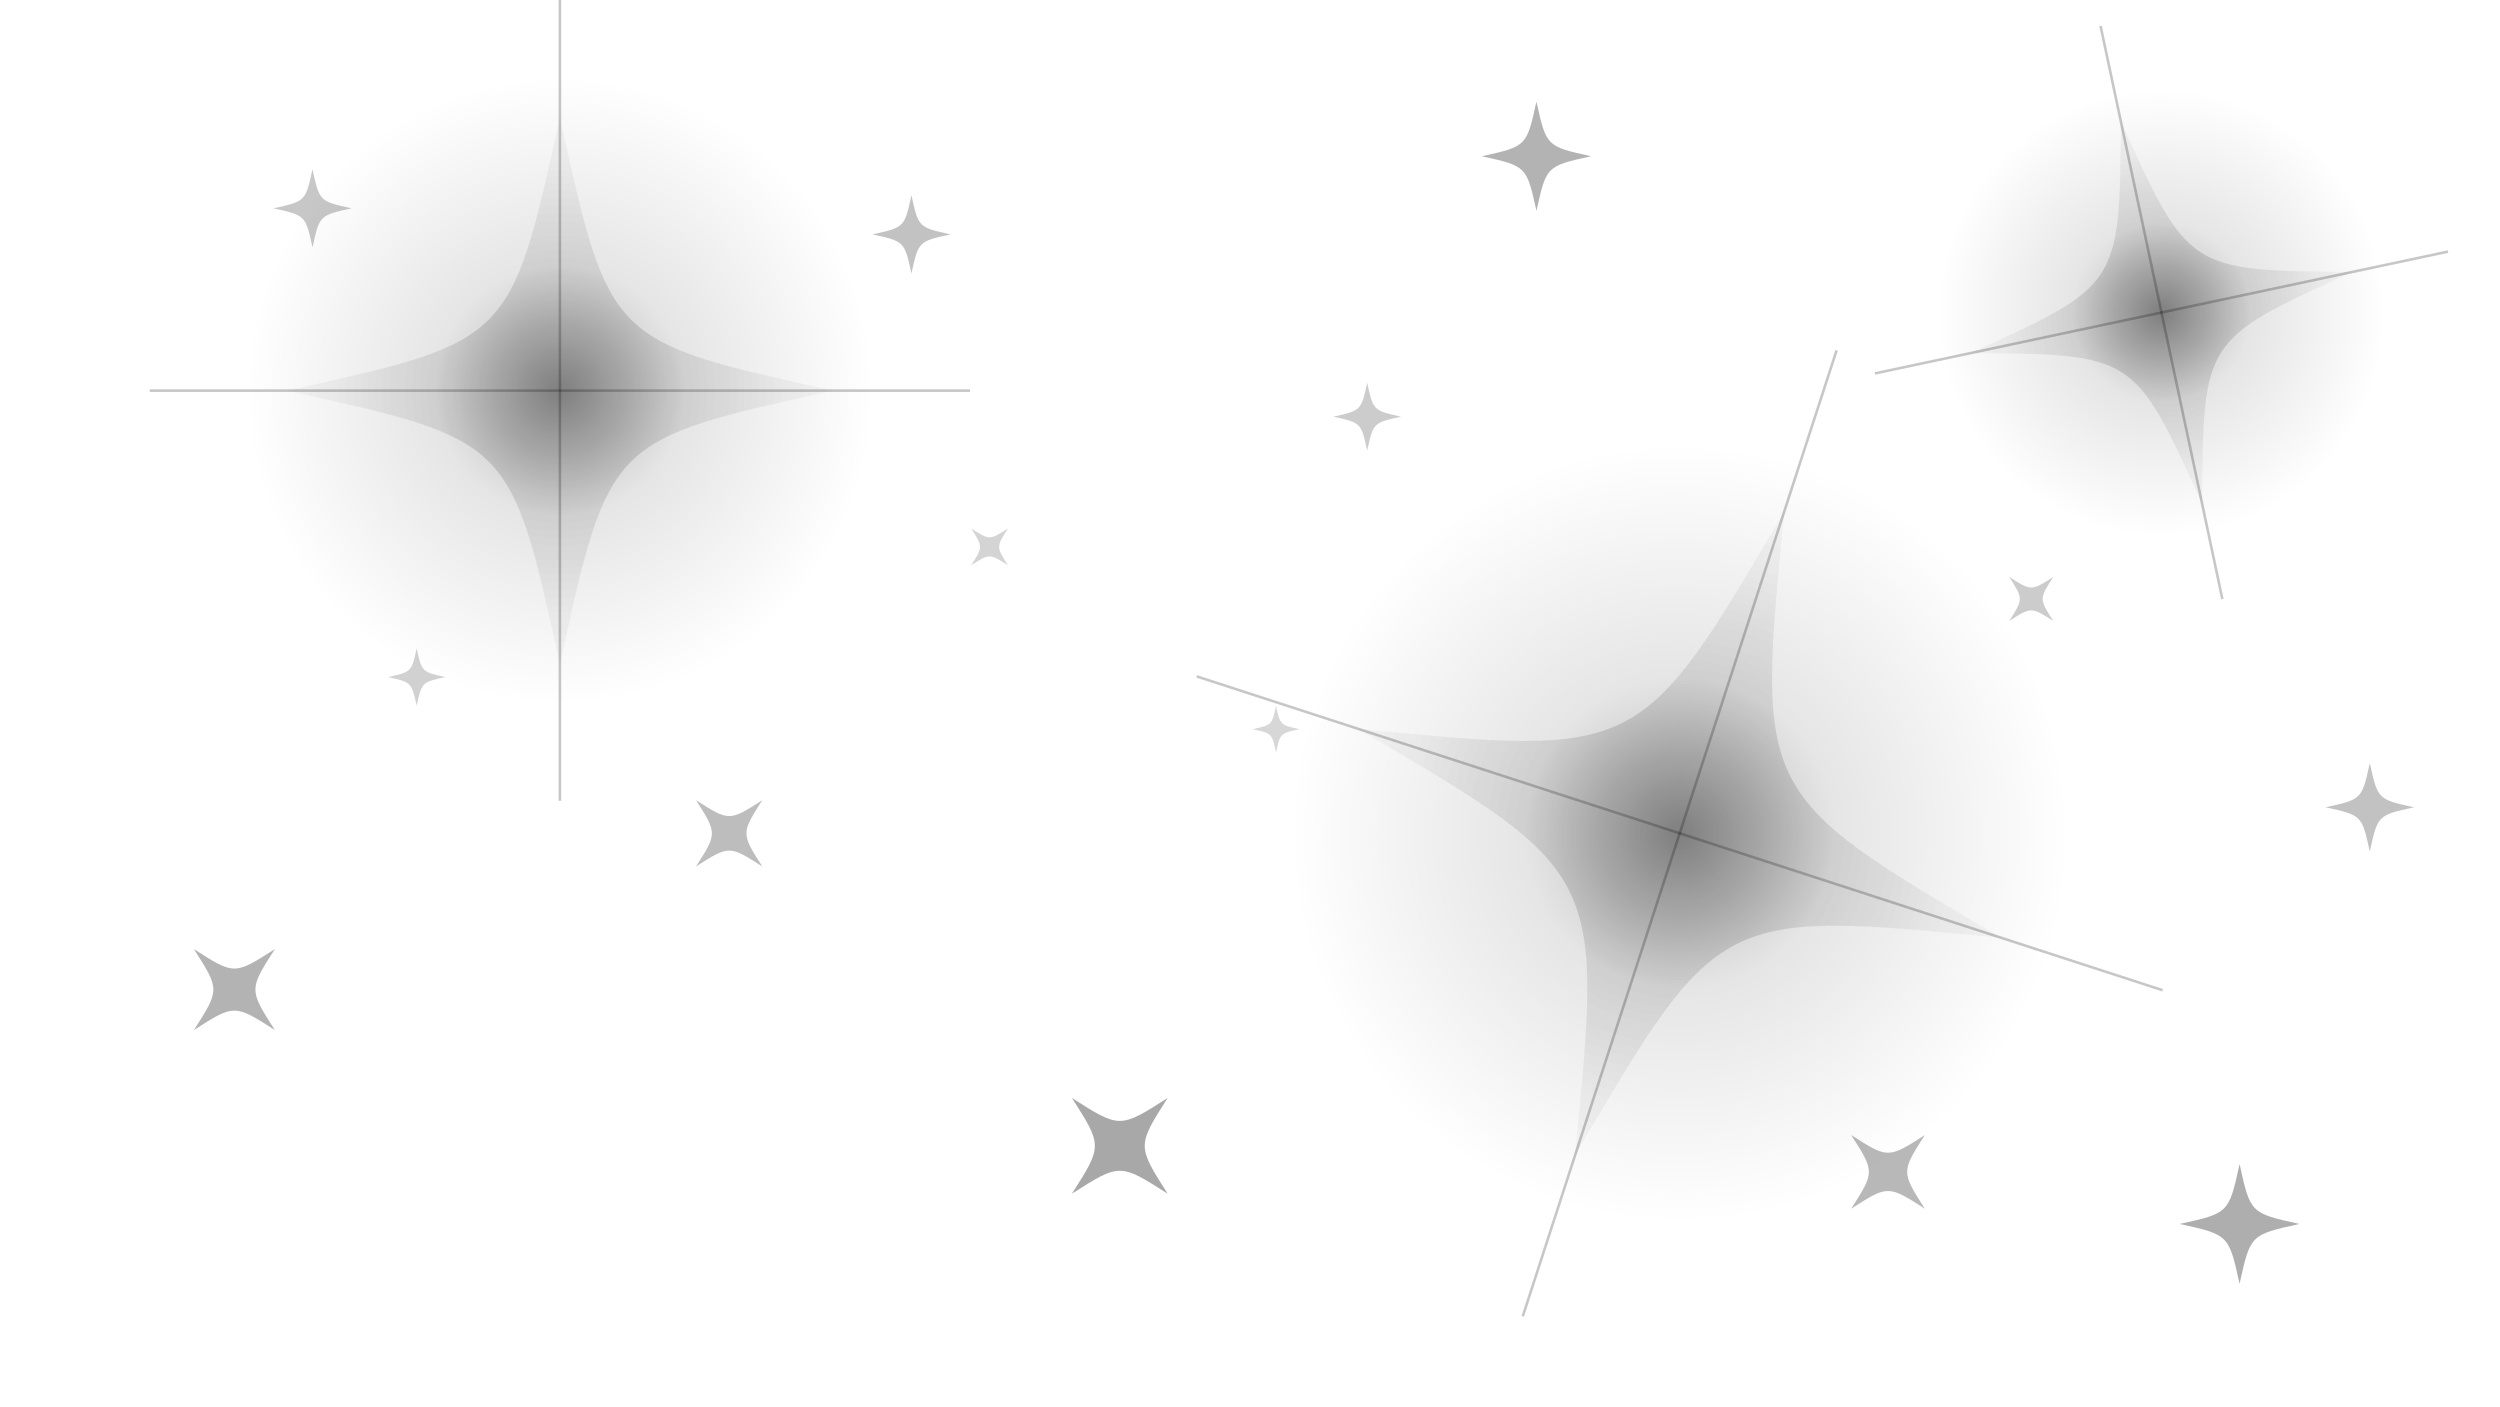
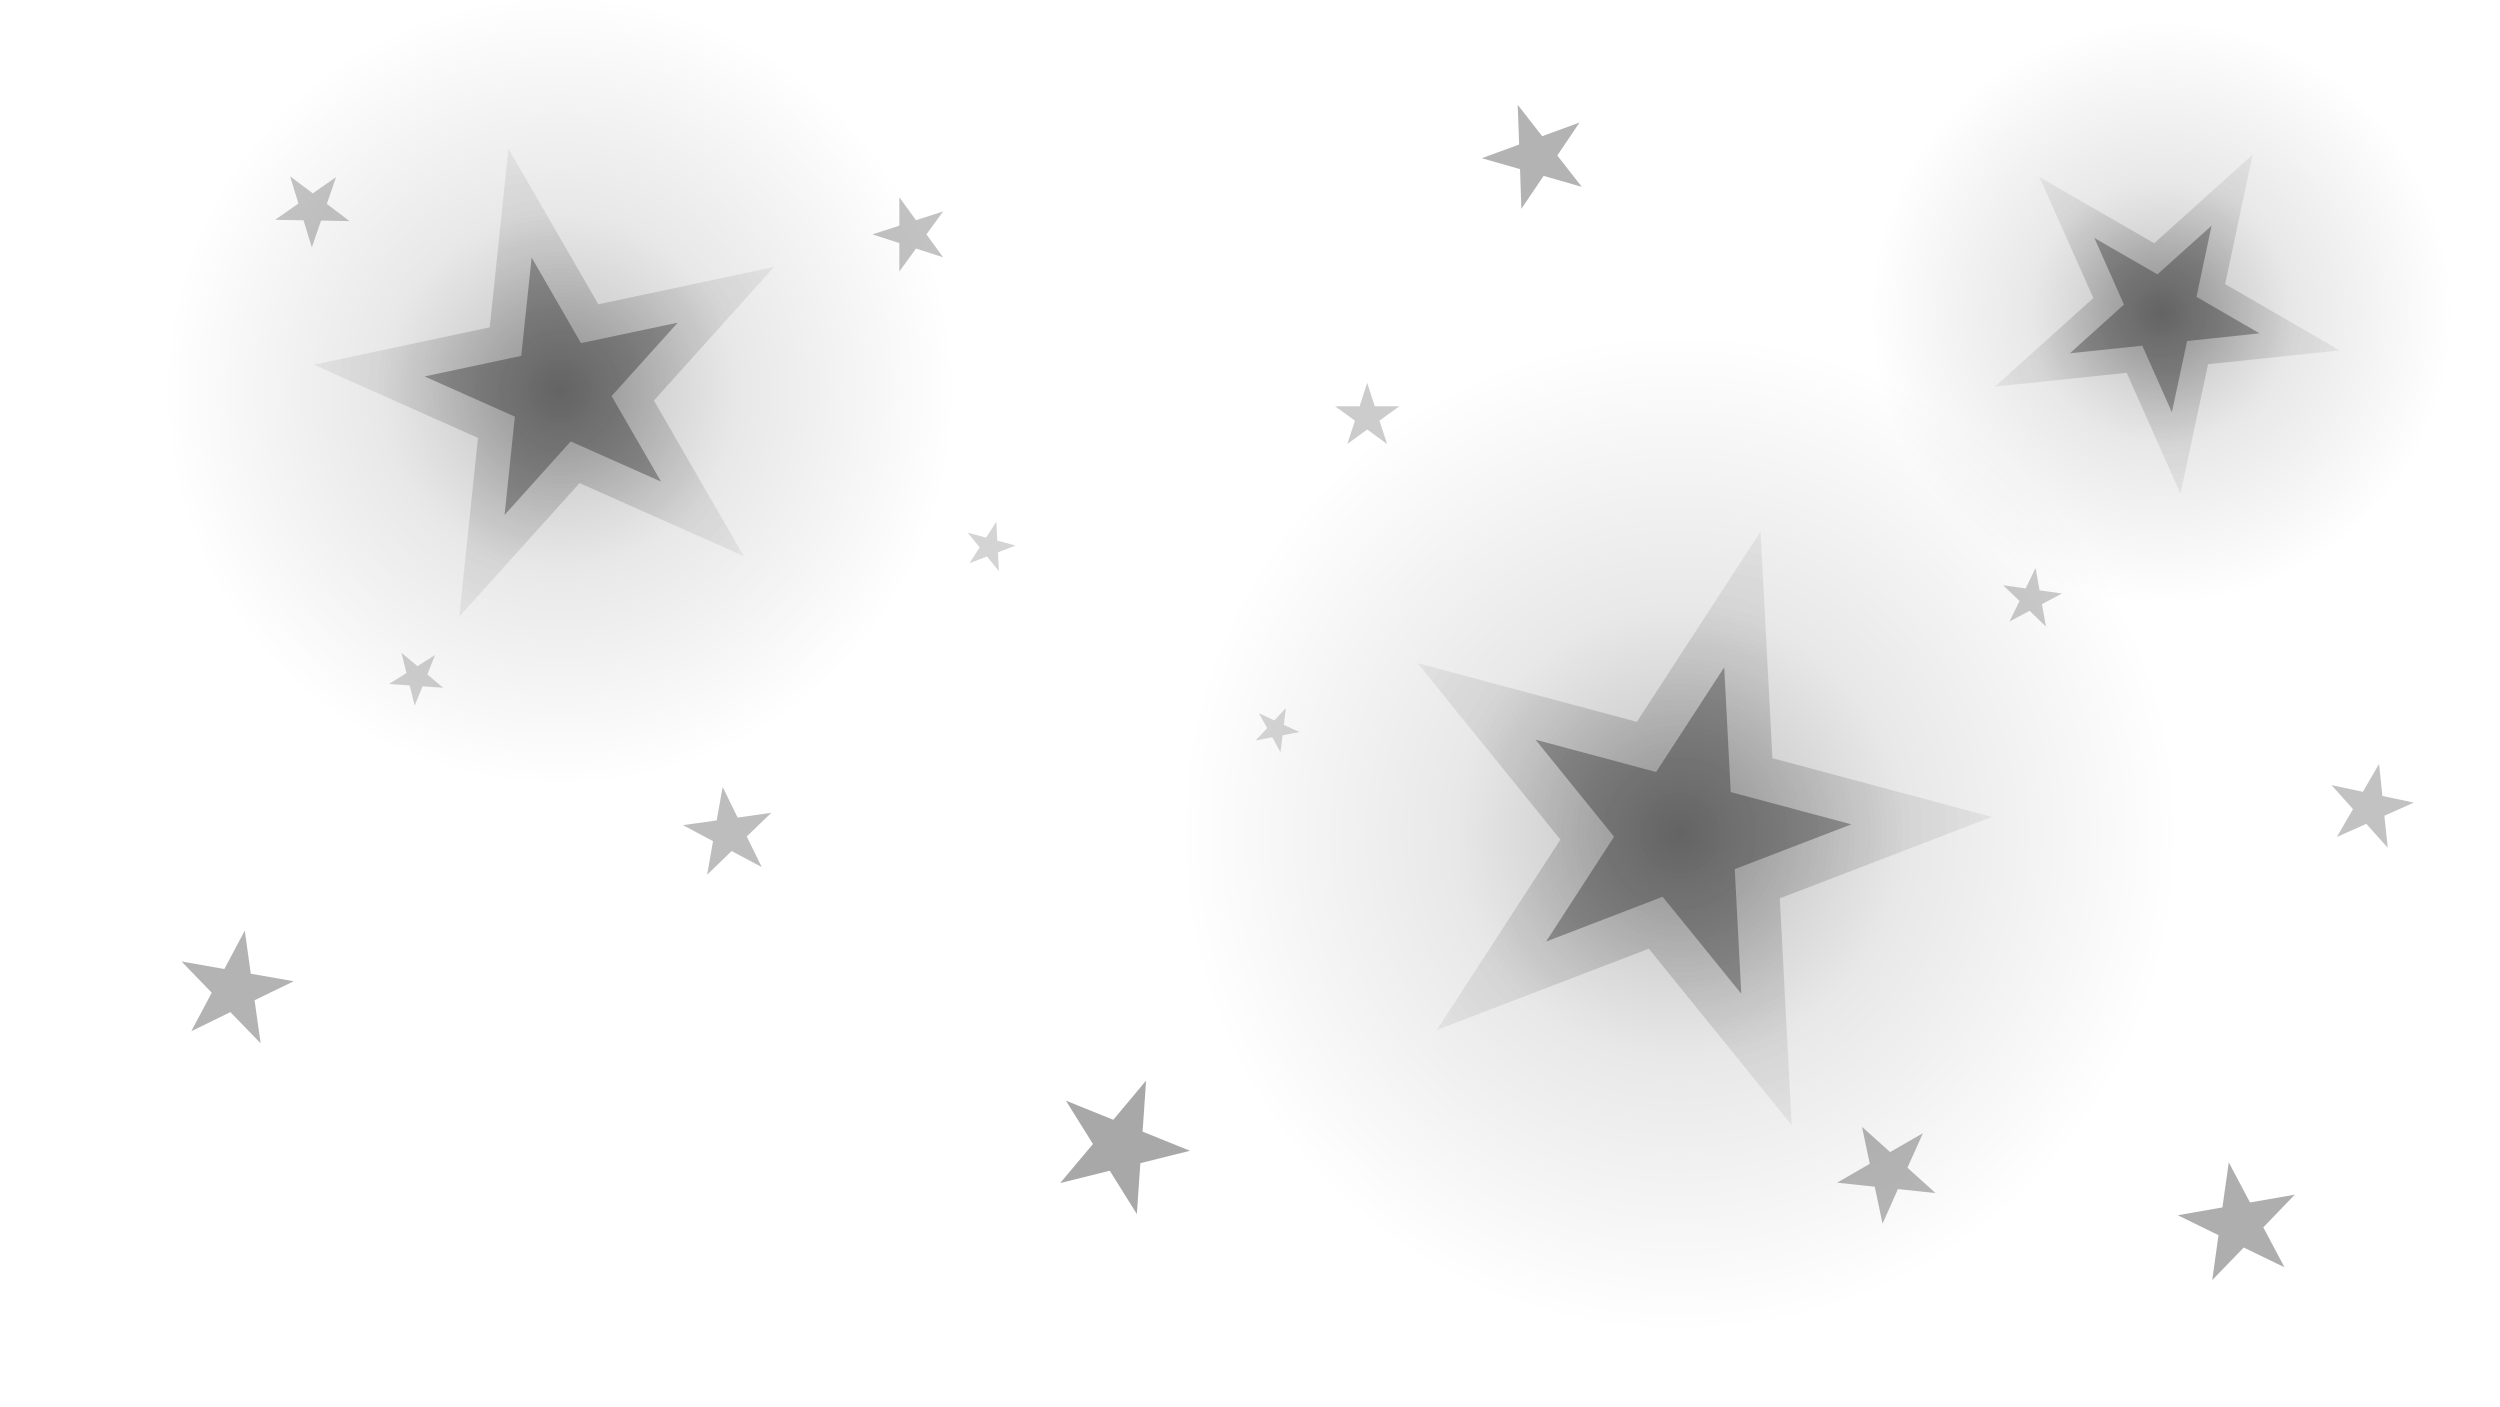
<svg xmlns="http://www.w3.org/2000/svg" width="1920" height="1080" viewBox="0 0 1920 1080" preserveAspectRatio="none">
  <defs>
-     <radialGradient id="core0" gradientUnits="userSpaceOnUse" cx="430" cy="300" r="241">
-       <stop offset="0" stop-color="#000000" stop-opacity="0.3" />
-       <stop offset="0.4" stop-color="#000000" stop-opacity="0.1" />
+     <radialGradient id="glow0" gradientUnits="userSpaceOnUse" cx="430" cy="300" r="304">
+       <stop offset="0" stop-color="#000000" stop-opacity="0.26" />
+       <stop offset="0.45" stop-color="#000000" stop-opacity="0.09" />
      <stop offset="1" stop-color="#000000" stop-opacity="0" />
    </radialGradient>
-     <radialGradient id="core1" gradientUnits="userSpaceOnUse" cx="1290" cy="640" r="299">
-       <stop offset="0" stop-color="#000000" stop-opacity="0.3" />
-       <stop offset="0.4" stop-color="#000000" stop-opacity="0.1" />
+     <radialGradient id="glow1" gradientUnits="userSpaceOnUse" cx="1290" cy="640" r="384">
+       <stop offset="0" stop-color="#000000" stop-opacity="0.26" />
+       <stop offset="0.45" stop-color="#000000" stop-opacity="0.09" />
      <stop offset="1" stop-color="#000000" stop-opacity="0" />
    </radialGradient>
-     <radialGradient id="core2" gradientUnits="userSpaceOnUse" cx="1660" cy="240" r="172">
-       <stop offset="0" stop-color="#000000" stop-opacity="0.3" />
-       <stop offset="0.4" stop-color="#000000" stop-opacity="0.1" />
+     <radialGradient id="glow2" gradientUnits="userSpaceOnUse" cx="1660" cy="240" r="224">
+       <stop offset="0" stop-color="#000000" stop-opacity="0.26" />
+       <stop offset="0.45" stop-color="#000000" stop-opacity="0.09" />
      <stop offset="1" stop-color="#000000" stop-opacity="0" />
    </radialGradient>
  </defs>
-   <circle cx="430" cy="300" r="241" fill="url(#core0)" />
-   <g transform="rotate(0.0 430 300)">
-     <path d="M 430.0 90.0 C 467.8 262.2 467.8 262.2 640.0 300.0 C 467.8 337.8 467.8 337.8 430.0 510.0 C 392.2 337.8 392.2 337.8 220.0 300.0 C 392.2 262.2 392.2 262.2 430.0 90.0 Z" fill="url(#core0)" opacity="0.95" />
-     <line x1="115.0" y1="300.0" x2="745.0" y2="300.0" stroke="#000000" stroke-opacity="0.22" stroke-width="2" />
-     <line x1="430.0" y1="-15.0" x2="430.0" y2="615.0" stroke="#000000" stroke-opacity="0.22" stroke-width="2" />
-   </g>
-   <circle cx="1290" cy="640" r="299" fill="url(#core1)" />
-   <g transform="rotate(18.0 1290 640)">
-     <path d="M 1290.0 380.0 C 1336.8 593.2 1336.8 593.2 1550.0 640.0 C 1336.8 686.8 1336.8 686.8 1290.0 900.0 C 1243.2 686.8 1243.2 686.8 1030.0 640.0 C 1243.2 593.2 1243.2 593.2 1290.0 380.0 Z" fill="url(#core1)" opacity="0.95" />
-     <line x1="900.0" y1="640.0" x2="1680.0" y2="640.0" stroke="#000000" stroke-opacity="0.22" stroke-width="2" />
-     <line x1="1290.0" y1="250.0" x2="1290.0" y2="1030.0" stroke="#000000" stroke-opacity="0.22" stroke-width="2" />
-   </g>
-   <circle cx="1660" cy="240" r="172" fill="url(#core2)" />
-   <g transform="rotate(-12.0 1660 240)">
-     <path d="M 1660.0 90.0 C 1687.0 213.0 1687.0 213.0 1810.0 240.0 C 1687.0 267.0 1687.0 267.0 1660.0 390.0 C 1633.0 267.0 1633.0 267.0 1510.0 240.0 C 1633.0 213.0 1633.0 213.0 1660.0 90.0 Z" fill="url(#core2)" opacity="0.95" />
-     <line x1="1435.0" y1="240.0" x2="1885.0" y2="240.0" stroke="#000000" stroke-opacity="0.22" stroke-width="2" />
-     <line x1="1660.0" y1="15.0" x2="1660.0" y2="465.0" stroke="#000000" stroke-opacity="0.22" stroke-width="2" />
-   </g>
-   <g transform="rotate(45 180 760)">
-     <path d="M 180.0 716.0 C 187.9 752.1 187.9 752.1 224.0 760.0 C 187.9 767.9 187.9 767.9 180.0 804.0 C 172.1 767.9 172.1 767.9 136.0 760.0 C 172.1 752.1 172.1 752.1 180.0 716.0 Z" fill="#000000" fill-opacity="0.3" />
-   </g>
-   <path d="M 700.0 150.0 C 705.4 174.6 705.4 174.6 730.0 180.0 C 705.4 185.4 705.4 185.4 700.0 210.0 C 694.6 185.4 694.6 185.4 670.0 180.0 C 694.6 174.6 694.6 174.6 700.0 150.0 Z" fill="#000000" fill-opacity="0.24" />
-   <g transform="rotate(45 860 880)">
-     <path d="M 860.0 828.0 C 869.4 870.6 869.4 870.6 912.0 880.0 C 869.4 889.4 869.4 889.4 860.0 932.0 C 850.6 889.4 850.6 889.4 808.0 880.0 C 850.6 870.6 850.6 870.6 860.0 828.0 Z" fill="#000000" fill-opacity="0.34" />
-   </g>
-   <path d="M 1050.0 294.0 C 1054.7 315.3 1054.7 315.3 1076.0 320.0 C 1054.7 324.7 1054.7 324.7 1050.0 346.0 C 1045.3 324.7 1045.3 324.7 1024.0 320.0 C 1045.3 315.3 1045.3 315.3 1050.0 294.0 Z" fill="#000000" fill-opacity="0.2" />
-   <g transform="rotate(45 1450 900)">
-     <path d="M 1450.0 860.0 C 1457.2 892.8 1457.2 892.8 1490.0 900.0 C 1457.2 907.2 1457.2 907.2 1450.0 940.0 C 1442.8 907.2 1442.8 907.2 1410.0 900.0 C 1442.8 892.8 1442.8 892.8 1450.0 860.0 Z" fill="#000000" fill-opacity="0.28" />
-   </g>
-   <path d="M 1820.0 586.0 C 1826.1 613.9 1826.1 613.9 1854.0 620.0 C 1826.1 626.1 1826.1 626.1 1820.0 654.0 C 1813.9 626.1 1813.9 626.1 1786.0 620.0 C 1813.9 613.9 1813.9 613.9 1820.0 586.0 Z" fill="#000000" fill-opacity="0.24" />
-   <path d="M 320.0 498.0 C 324.0 516.0 324.0 516.0 342.0 520.0 C 324.0 524.0 324.0 524.0 320.0 542.0 C 316.0 524.0 316.0 524.0 298.0 520.0 C 316.0 516.0 316.0 516.0 320.0 498.0 Z" fill="#000000" fill-opacity="0.18" />
-   <g transform="rotate(45 560 640)">
-     <path d="M 560.0 604.0 C 566.5 633.5 566.5 633.5 596.0 640.0 C 566.5 646.5 566.5 646.5 560.0 676.0 C 553.5 646.5 553.5 646.5 524.0 640.0 C 553.5 633.5 553.5 633.5 560.0 604.0 Z" fill="#000000" fill-opacity="0.26" />
-   </g>
-   <path d="M 980.0 542.0 C 983.2 556.8 983.2 556.8 998.0 560.0 C 983.2 563.2 983.2 563.2 980.0 578.0 C 976.8 563.2 976.8 563.2 962.0 560.0 C 976.8 556.8 976.8 556.8 980.0 542.0 Z" fill="#000000" fill-opacity="0.16" />
-   <path d="M 1180.0 78.0 C 1187.6 112.4 1187.6 112.4 1222.0 120.0 C 1187.6 127.6 1187.6 127.6 1180.0 162.0 C 1172.4 127.6 1172.4 127.6 1138.0 120.0 C 1172.4 112.4 1172.4 112.4 1180.0 78.0 Z" fill="#000000" fill-opacity="0.3" />
-   <g transform="rotate(45 1560 460)">
-     <path d="M 1560.0 436.0 C 1564.3 455.7 1564.3 455.7 1584.0 460.0 C 1564.3 464.3 1564.3 464.3 1560.0 484.0 C 1555.7 464.3 1555.7 464.3 1536.0 460.0 C 1555.7 455.7 1555.7 455.7 1560.0 436.0 Z" fill="#000000" fill-opacity="0.2" />
-   </g>
-   <path d="M 240.0 130.0 C 245.4 154.6 245.4 154.6 270.0 160.0 C 245.4 165.4 245.4 165.4 240.0 190.0 C 234.6 165.4 234.6 165.4 210.0 160.0 C 234.6 154.6 234.6 154.6 240.0 130.0 Z" fill="#000000" fill-opacity="0.22" />
-   <g transform="rotate(45 760 420)">
-     <path d="M 760.0 400.0 C 763.6 416.4 763.6 416.4 780.0 420.0 C 763.6 423.6 763.6 423.6 760.0 440.0 C 756.4 423.6 756.4 423.6 740.0 420.0 C 756.4 416.4 756.4 416.4 760.0 400.0 Z" fill="#000000" fill-opacity="0.17" />
-   </g>
-   <path d="M 1720.0 894.0 C 1728.3 931.7 1728.3 931.7 1766.0 940.0 C 1728.3 948.3 1728.3 948.3 1720.0 986.0 C 1711.7 948.3 1711.7 948.3 1674.0 940.0 C 1711.7 931.7 1711.7 931.7 1720.0 894.0 Z" fill="#000000" fill-opacity="0.32" />
+   <circle cx="430" cy="300" r="304" fill="url(#glow0)" />
+   <path d="M 390.5 114.2 L 459.5 233.7 L 594.5 205.0 L 502.2 307.6 L 571.2 427.1 L 445.1 371.0 L 352.7 473.6 L 367.1 336.3 L 241.0 280.1 L 376.1 251.4 Z" fill="url(#glow0)" opacity="0.95" />
+   <path d="M 408.3 197.8 L 446.2 263.5 L 520.5 247.8 L 469.7 304.2 L 507.7 369.9 L 438.3 339.0 L 387.5 395.5 L 395.4 320.0 L 326.1 289.1 L 400.3 273.3 Z" fill="#000000" fill-opacity="0.3" />
+   <circle cx="1290" cy="640" r="384" fill="url(#glow1)" />
+   <path d="M 1352.1 408.2 L 1361.2 582.3 L 1529.7 627.4 L 1366.9 689.9 L 1376.0 864.1 L 1266.3 728.6 L 1103.5 791.0 L 1198.4 644.8 L 1088.7 509.3 L 1257.1 554.4 Z" fill="url(#glow1)" opacity="0.95" />
+   <path d="M 1324.2 512.5 L 1329.2 608.3 L 1421.8 633.1 L 1332.3 667.5 L 1337.3 763.2 L 1276.9 688.7 L 1187.4 723.1 L 1239.6 642.6 L 1179.3 568.1 L 1271.9 592.9 Z" fill="#000000" fill-opacity="0.3" />
+   <circle cx="1660" cy="240" r="224" fill="url(#glow2)" />
+   <path d="M 1730.0 118.8 L 1708.9 218.2 L 1796.9 269.1 L 1695.8 279.7 L 1674.6 379.2 L 1633.3 286.3 L 1532.1 296.9 L 1607.7 228.9 L 1566.3 136.0 L 1654.4 186.8 Z" fill="url(#glow2)" opacity="0.95" />
+   <path d="M 1698.5 173.3 L 1686.9 228.0 L 1735.3 256.0 L 1679.7 261.9 L 1668.0 316.6 L 1645.3 265.5 L 1589.7 271.3 L 1631.2 233.9 L 1608.5 182.8 L 1656.9 210.7 Z" fill="#000000" fill-opacity="0.3" />
+   <path d="M 188.0 714.7 L 192.6 747.8 L 225.6 753.6 L 195.5 768.2 L 200.2 801.3 L 176.9 777.3 L 146.9 792.0 L 162.6 762.4 L 139.4 738.4 L 172.3 744.2 Z" fill="#000000" fill-opacity="0.3" />
+   <path d="M 690.7 151.5 L 703.5 169.1 L 724.3 162.4 L 711.5 180.0 L 724.3 197.6 L 703.5 190.9 L 690.7 208.5 L 690.7 186.7 L 670.0 180.0 L 690.7 173.3 Z" fill="#000000" fill-opacity="0.24" />
+   <path d="M 880.2 829.9 L 877.5 869.1 L 913.9 883.8 L 875.8 893.3 L 873.1 932.4 L 852.3 899.1 L 814.2 908.6 L 839.4 878.6 L 818.6 845.3 L 855.0 860.0 Z" fill="#000000" fill-opacity="0.34" />
+   <path d="M 1050.0 294.0 L 1055.8 312.0 L 1074.7 312.0 L 1059.4 323.1 L 1065.3 341.0 L 1050.0 329.9 L 1034.7 341.0 L 1040.6 323.1 L 1025.3 312.0 L 1044.2 312.0 Z" fill="#000000" fill-opacity="0.2" />
+   <path d="M 1430.0 865.4 L 1451.6 884.8 L 1476.8 870.3 L 1464.9 896.8 L 1486.5 916.3 L 1457.6 913.2 L 1445.8 939.8 L 1439.8 911.4 L 1410.9 908.3 L 1436.0 893.8 Z" fill="#000000" fill-opacity="0.28" />
+   <path d="M 1827.1 586.7 L 1829.7 611.3 L 1853.8 616.4 L 1831.2 626.5 L 1833.8 651.1 L 1817.3 632.7 L 1794.7 642.8 L 1807.1 621.4 L 1790.6 603.0 L 1814.7 608.1 Z" fill="#000000" fill-opacity="0.24" />
+   <path d="M 334.1 503.1 L 328.2 518.0 L 340.4 528.2 L 324.5 527.1 L 318.5 541.9 L 314.6 526.4 L 298.7 525.3 L 312.2 516.9 L 308.3 501.3 L 320.6 511.6 Z" fill="#000000" fill-opacity="0.18" />
+   <path d="M 555.0 604.4 L 566.5 627.9 L 592.4 624.2 L 573.5 642.4 L 585.0 665.9 L 561.9 653.6 L 543.1 671.8 L 547.6 646.0 L 524.5 633.7 L 550.4 630.1 Z" fill="#000000" fill-opacity="0.26" />
+   <path d="M 987.6 543.7 L 986.0 556.7 L 997.9 562.2 L 985.0 564.7 L 983.4 577.7 L 977.1 566.2 L 964.3 568.7 L 973.2 559.2 L 966.8 547.7 L 978.7 553.3 Z" fill="#000000" fill-opacity="0.16" />
+   <path d="M 1165.6 80.5 L 1184.4 104.6 L 1213.1 94.1 L 1196.0 119.4 L 1214.8 143.5 L 1185.5 135.1 L 1168.4 160.4 L 1167.4 129.9 L 1138.0 121.5 L 1166.7 111.0 Z" fill="#000000" fill-opacity="0.3" />
+   <path d="M 1563.3 436.2 L 1566.4 453.4 L 1583.6 455.8 L 1568.2 464.0 L 1571.3 481.2 L 1558.7 469.1 L 1543.3 477.3 L 1551.0 461.6 L 1538.4 449.5 L 1555.7 451.9 Z" fill="#000000" fill-opacity="0.2" />
+   <path d="M 222.8 135.4 L 240.2 148.5 L 258.1 136.0 L 251.0 156.6 L 268.4 169.8 L 246.6 169.4 L 239.5 190.0 L 233.1 169.2 L 211.3 168.8 L 229.2 156.3 Z" fill="#000000" fill-opacity="0.22" />
+   <path d="M 765.2 400.7 L 765.9 415.2 L 780.0 419.0 L 766.4 424.2 L 767.2 438.7 L 758.0 427.4 L 744.5 432.6 L 752.4 420.4 L 743.2 409.1 L 757.3 412.9 Z" fill="#000000" fill-opacity="0.17" />
+   <path d="M 1711.7 892.7 L 1728.0 923.5 L 1762.4 917.5 L 1738.2 942.6 L 1754.5 973.3 L 1723.2 958.1 L 1699.0 983.1 L 1703.8 948.6 L 1672.5 933.3 L 1706.8 927.3 Z" fill="#000000" fill-opacity="0.32" />
</svg>
